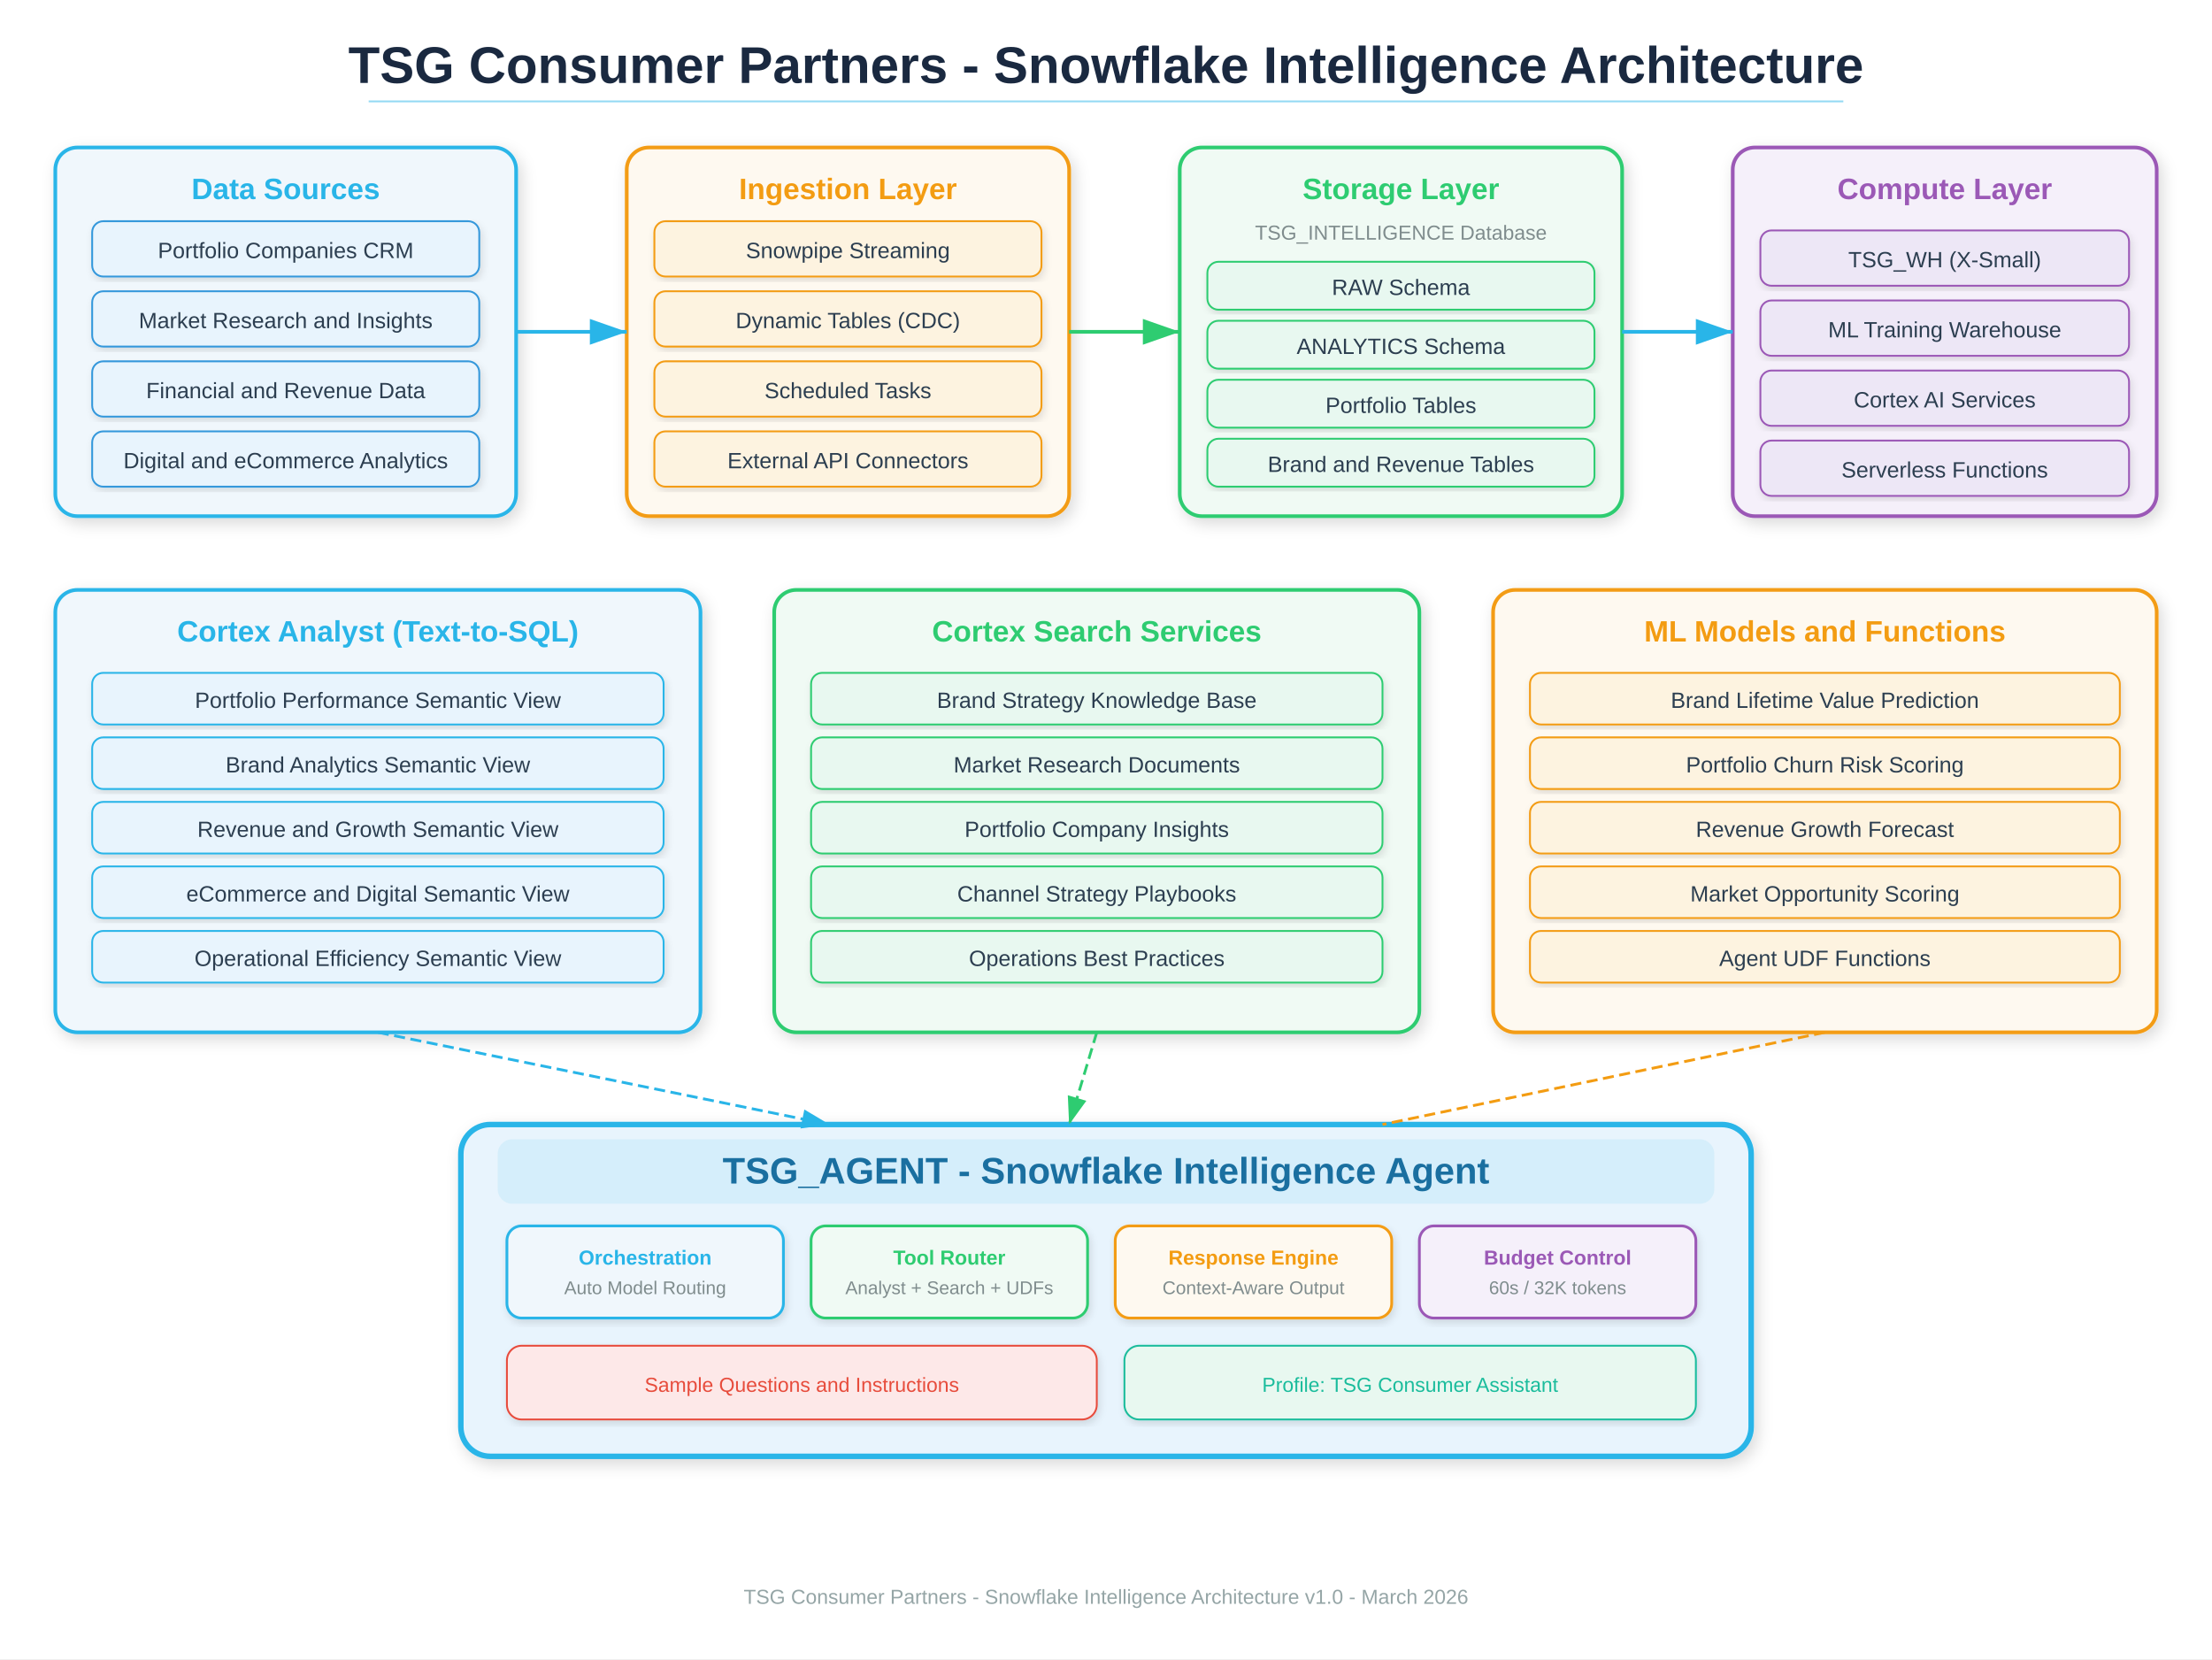
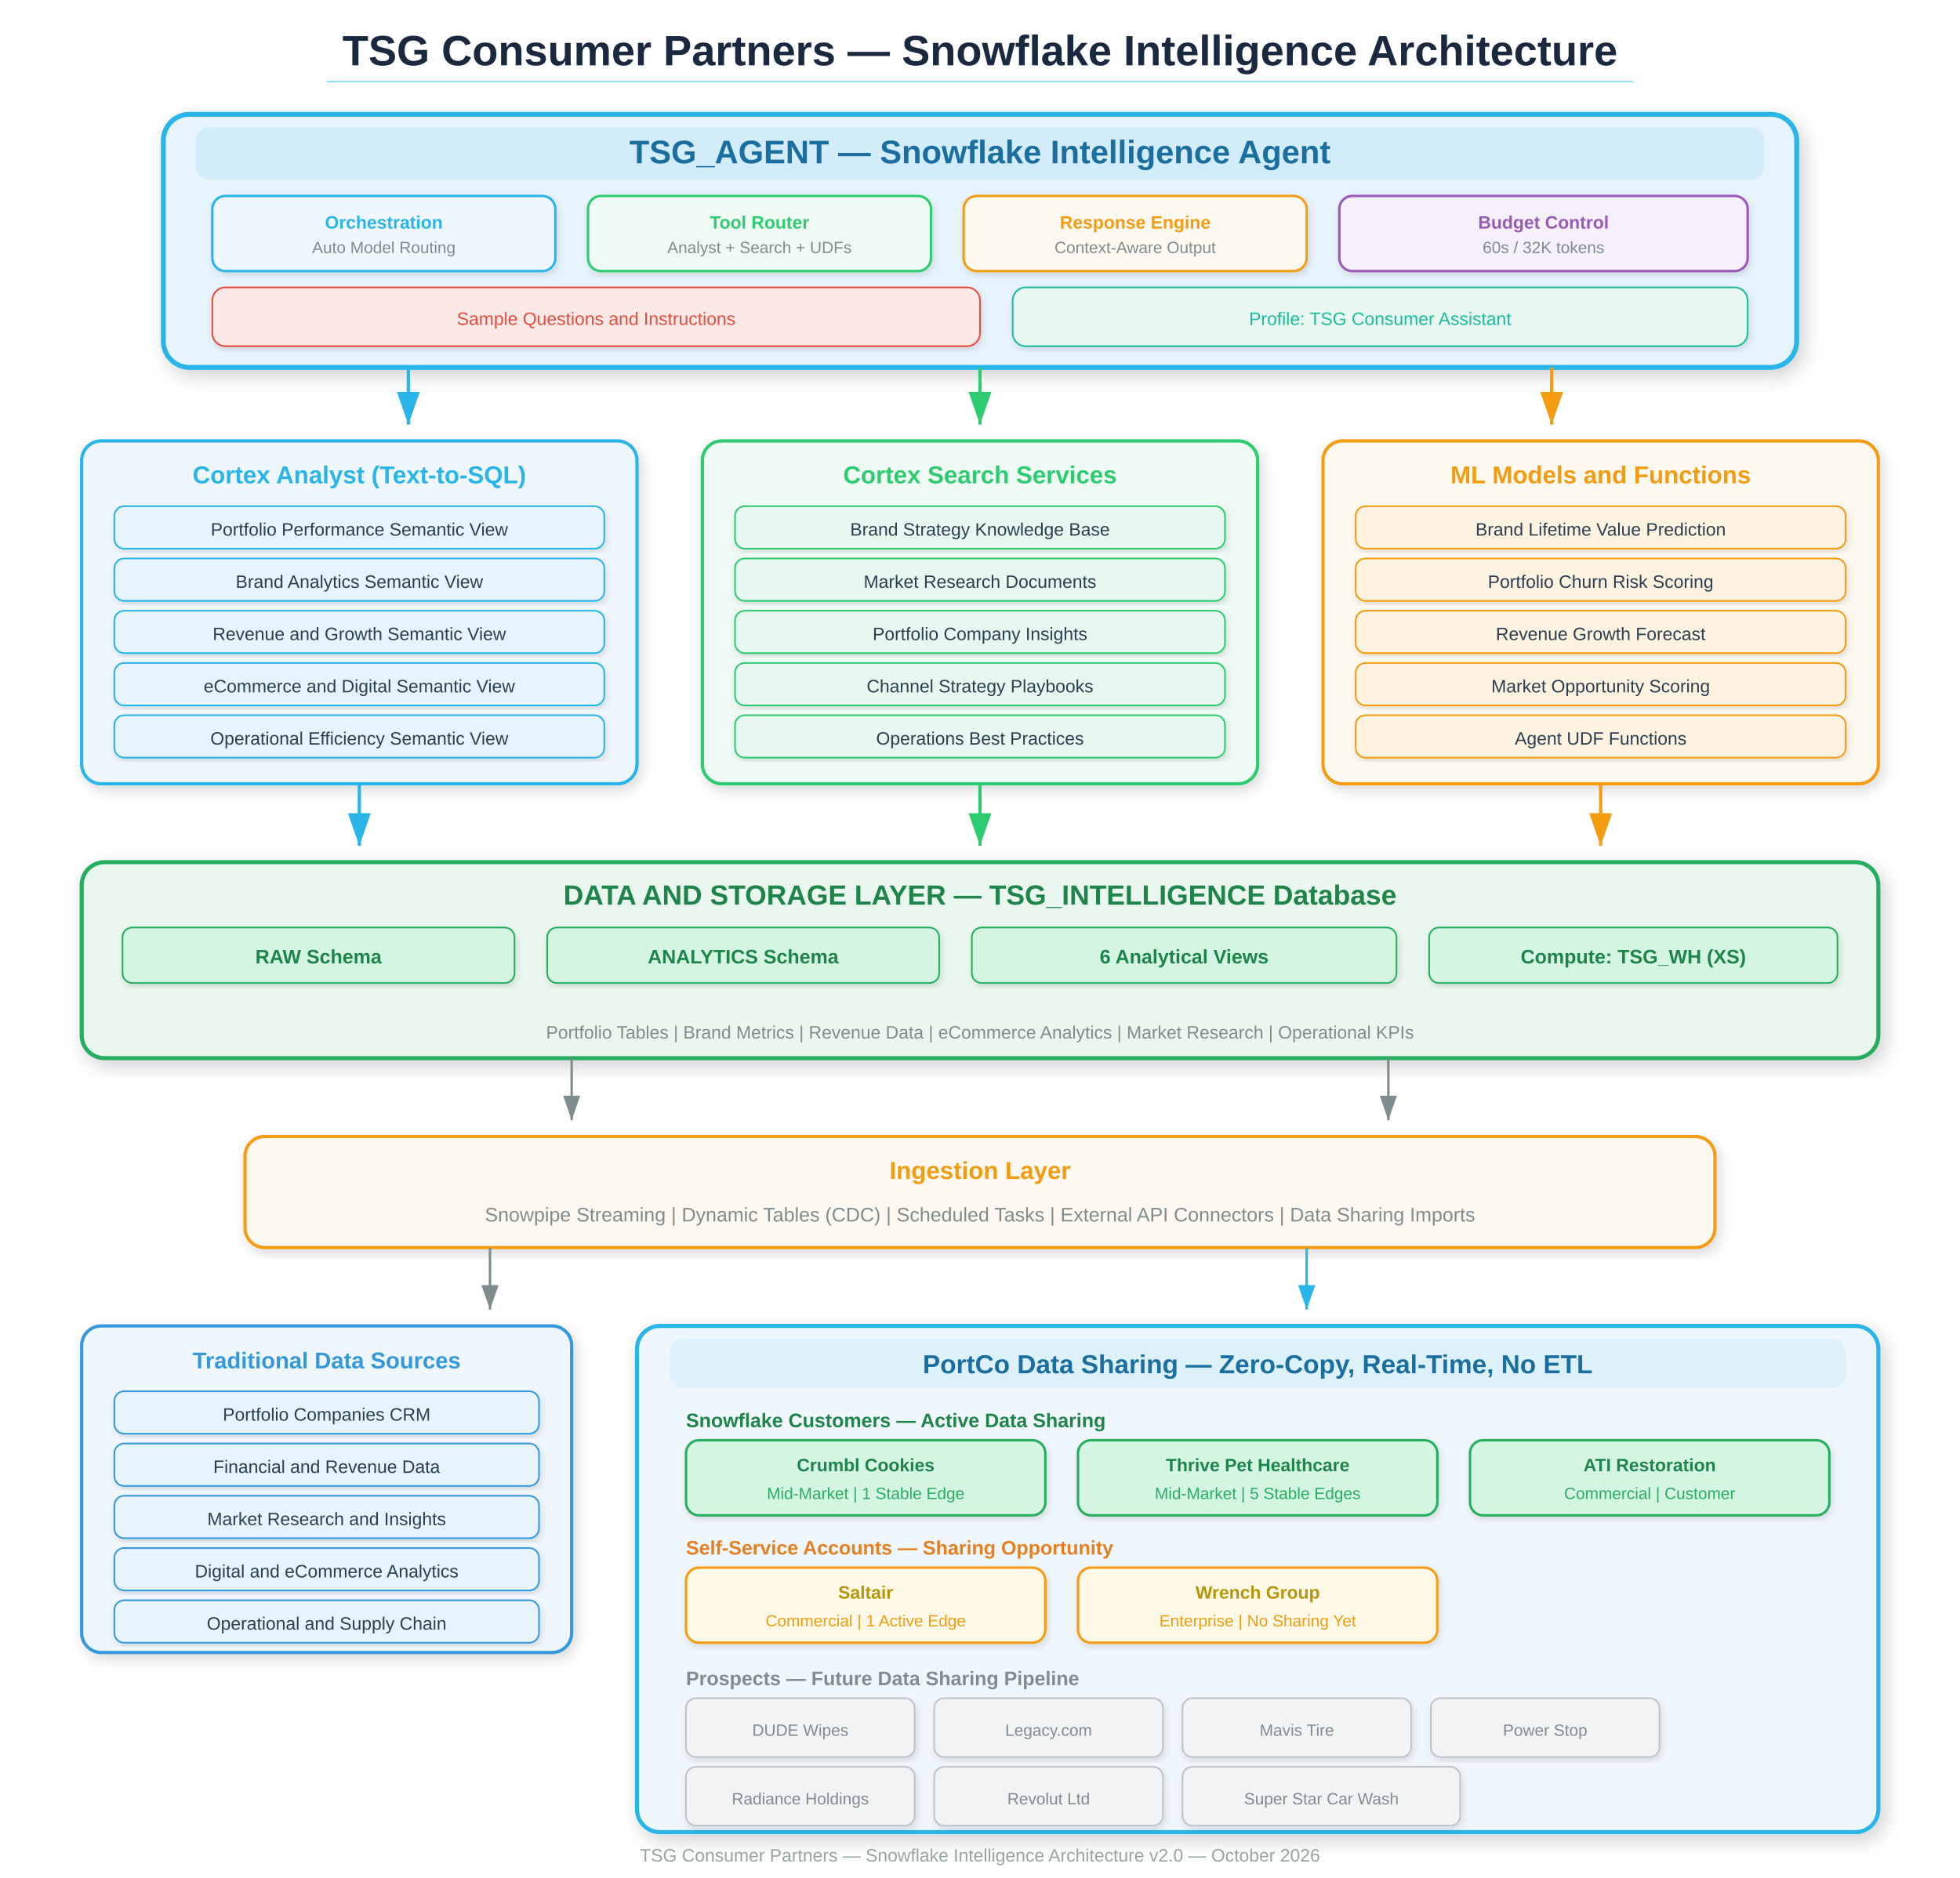
- <svg xmlns="http://www.w3.org/2000/svg" viewBox="0 0 1200 900" font-family="Segoe UI, Arial, sans-serif">
+ <svg xmlns="http://www.w3.org/2000/svg" viewBox="0 0 1200 1150" font-family="Segoe UI, Arial, sans-serif">
  <defs>
    <filter id="shadow">
      <feDropShadow dx="2" dy="3" stdDeviation="4" flood-opacity="0.15" />
    </filter>
    <filter id="shadowSm">
      <feDropShadow dx="1" dy="2" stdDeviation="2" flood-opacity="0.12" />
    </filter>
+     <filter id="shadowLg">
+       <feDropShadow dx="3" dy="4" stdDeviation="6" flood-opacity="0.18" />
+     </filter>
    <marker id="arrowBlue" markerWidth="10" markerHeight="7" refX="10" refY="3.5" orient="auto">
      <polygon points="0 0, 10 3.5, 0 7" fill="#29b5e8" />
    </marker>
    <marker id="arrowGreen" markerWidth="10" markerHeight="7" refX="10" refY="3.5" orient="auto">
      <polygon points="0 0, 10 3.5, 0 7" fill="#2ecc71" />
    </marker>
+     <marker id="arrowOrange" markerWidth="10" markerHeight="7" refX="10" refY="3.5" orient="auto">
+       <polygon points="0 0, 10 3.5, 0 7" fill="#f39c12" />
+     </marker>
+     <marker id="arrowUp" markerWidth="10" markerHeight="7" refX="10" refY="3.5" orient="auto">
+       <polygon points="0 0, 10 3.5, 0 7" fill="#7f8c8d" />
+     </marker>
  </defs>
-   <rect width="1200" height="900" fill="#ffffff" />
-   <text x="600" y="45" text-anchor="middle" fill="#1a2940" font-size="28" font-weight="bold">TSG Consumer Partners - Snowflake Intelligence Architecture</text>
-   <line x1="200" y1="55" x2="1000" y2="55" stroke="#29b5e8" stroke-width="1" opacity="0.5" />
-   <rect x="30" y="80" width="250" height="200" rx="12" fill="#f0f7fc" stroke="#29b5e8" stroke-width="2" filter="url(#shadow)" />
-   <text x="155" y="108" text-anchor="middle" fill="#29b5e8" font-size="16" font-weight="bold">Data Sources</text>
-   <rect x="50" y="120" width="210" height="30" rx="6" fill="#e8f4fd" stroke="#3498db" stroke-width="1" filter="url(#shadowSm)" />
-   <text x="155" y="140" text-anchor="middle" fill="#2c3e50" font-size="12">Portfolio Companies CRM</text>
-   <rect x="50" y="158" width="210" height="30" rx="6" fill="#e8f4fd" stroke="#3498db" stroke-width="1" filter="url(#shadowSm)" />
-   <text x="155" y="178" text-anchor="middle" fill="#2c3e50" font-size="12">Market Research and Insights</text>
-   <rect x="50" y="196" width="210" height="30" rx="6" fill="#e8f4fd" stroke="#3498db" stroke-width="1" filter="url(#shadowSm)" />
-   <text x="155" y="216" text-anchor="middle" fill="#2c3e50" font-size="12">Financial and Revenue Data</text>
-   <rect x="50" y="234" width="210" height="30" rx="6" fill="#e8f4fd" stroke="#3498db" stroke-width="1" filter="url(#shadowSm)" />
-   <text x="155" y="254" text-anchor="middle" fill="#2c3e50" font-size="12">Digital and eCommerce Analytics</text>
-   <rect x="340" y="80" width="240" height="200" rx="12" fill="#fef9f0" stroke="#f39c12" stroke-width="2" filter="url(#shadow)" />
-   <text x="460" y="108" text-anchor="middle" fill="#f39c12" font-size="16" font-weight="bold">Ingestion Layer</text>
-   <rect x="355" y="120" width="210" height="30" rx="6" fill="#fdf3e0" stroke="#f39c12" stroke-width="1" filter="url(#shadowSm)" />
-   <text x="460" y="140" text-anchor="middle" fill="#2c3e50" font-size="12">Snowpipe Streaming</text>
-   <rect x="355" y="158" width="210" height="30" rx="6" fill="#fdf3e0" stroke="#f39c12" stroke-width="1" filter="url(#shadowSm)" />
-   <text x="460" y="178" text-anchor="middle" fill="#2c3e50" font-size="12">Dynamic Tables (CDC)</text>
-   <rect x="355" y="196" width="210" height="30" rx="6" fill="#fdf3e0" stroke="#f39c12" stroke-width="1" filter="url(#shadowSm)" />
-   <text x="460" y="216" text-anchor="middle" fill="#2c3e50" font-size="12">Scheduled Tasks</text>
-   <rect x="355" y="234" width="210" height="30" rx="6" fill="#fdf3e0" stroke="#f39c12" stroke-width="1" filter="url(#shadowSm)" />
-   <text x="460" y="254" text-anchor="middle" fill="#2c3e50" font-size="12">External API Connectors</text>
-   <rect x="640" y="80" width="240" height="200" rx="12" fill="#f0faf4" stroke="#2ecc71" stroke-width="2" filter="url(#shadow)" />
-   <text x="760" y="108" text-anchor="middle" fill="#2ecc71" font-size="16" font-weight="bold">Storage Layer</text>
-   <text x="760" y="130" text-anchor="middle" fill="#7f8c8d" font-size="11">TSG_INTELLIGENCE Database</text>
-   <rect x="655" y="142" width="210" height="26" rx="6" fill="#e8f8f0" stroke="#2ecc71" stroke-width="1" filter="url(#shadowSm)" />
-   <text x="760" y="160" text-anchor="middle" fill="#2c3e50" font-size="12">RAW Schema</text>
-   <rect x="655" y="174" width="210" height="26" rx="6" fill="#e8f8f0" stroke="#2ecc71" stroke-width="1" filter="url(#shadowSm)" />
-   <text x="760" y="192" text-anchor="middle" fill="#2c3e50" font-size="12">ANALYTICS Schema</text>
-   <rect x="655" y="206" width="210" height="26" rx="6" fill="#e8f8f0" stroke="#2ecc71" stroke-width="1" filter="url(#shadowSm)" />
-   <text x="760" y="224" text-anchor="middle" fill="#2c3e50" font-size="12">Portfolio Tables</text>
-   <rect x="655" y="238" width="210" height="26" rx="6" fill="#e8f8f0" stroke="#2ecc71" stroke-width="1" filter="url(#shadowSm)" />
-   <text x="760" y="256" text-anchor="middle" fill="#2c3e50" font-size="12">Brand and Revenue Tables</text>
-   <rect x="940" y="80" width="230" height="200" rx="12" fill="#f5f0fa" stroke="#9b59b6" stroke-width="2" filter="url(#shadow)" />
-   <text x="1055" y="108" text-anchor="middle" fill="#9b59b6" font-size="16" font-weight="bold">Compute Layer</text>
-   <rect x="955" y="125" width="200" height="30" rx="6" fill="#ede7f6" stroke="#9b59b6" stroke-width="1" filter="url(#shadowSm)" />
-   <text x="1055" y="145" text-anchor="middle" fill="#2c3e50" font-size="12">TSG_WH (X-Small)</text>
-   <rect x="955" y="163" width="200" height="30" rx="6" fill="#ede7f6" stroke="#9b59b6" stroke-width="1" filter="url(#shadowSm)" />
-   <text x="1055" y="183" text-anchor="middle" fill="#2c3e50" font-size="12">ML Training Warehouse</text>
-   <rect x="955" y="201" width="200" height="30" rx="6" fill="#ede7f6" stroke="#9b59b6" stroke-width="1" filter="url(#shadowSm)" />
-   <text x="1055" y="221" text-anchor="middle" fill="#2c3e50" font-size="12">Cortex AI Services</text>
-   <rect x="955" y="239" width="200" height="30" rx="6" fill="#ede7f6" stroke="#9b59b6" stroke-width="1" filter="url(#shadowSm)" />
-   <text x="1055" y="259" text-anchor="middle" fill="#2c3e50" font-size="12">Serverless Functions</text>
-   <line x1="280" y1="180" x2="340" y2="180" stroke="#29b5e8" stroke-width="2" marker-end="url(#arrowBlue)" />
-   <line x1="580" y1="180" x2="640" y2="180" stroke="#2ecc71" stroke-width="2" marker-end="url(#arrowGreen)" />
-   <line x1="880" y1="180" x2="940" y2="180" stroke="#29b5e8" stroke-width="2" marker-end="url(#arrowBlue)" />
-   <rect x="30" y="320" width="350" height="240" rx="12" fill="#f0f7fc" stroke="#29b5e8" stroke-width="2" filter="url(#shadow)" />
-   <text x="205" y="348" text-anchor="middle" fill="#29b5e8" font-size="16" font-weight="bold">Cortex Analyst (Text-to-SQL)</text>
-   <rect x="50" y="365" width="310" height="28" rx="6" fill="#e8f4fd" stroke="#29b5e8" stroke-width="1" filter="url(#shadowSm)" />
-   <text x="205" y="384" text-anchor="middle" fill="#2c3e50" font-size="12">Portfolio Performance Semantic View</text>
-   <rect x="50" y="400" width="310" height="28" rx="6" fill="#e8f4fd" stroke="#29b5e8" stroke-width="1" filter="url(#shadowSm)" />
-   <text x="205" y="419" text-anchor="middle" fill="#2c3e50" font-size="12">Brand Analytics Semantic View</text>
-   <rect x="50" y="435" width="310" height="28" rx="6" fill="#e8f4fd" stroke="#29b5e8" stroke-width="1" filter="url(#shadowSm)" />
-   <text x="205" y="454" text-anchor="middle" fill="#2c3e50" font-size="12">Revenue and Growth Semantic View</text>
-   <rect x="50" y="470" width="310" height="28" rx="6" fill="#e8f4fd" stroke="#29b5e8" stroke-width="1" filter="url(#shadowSm)" />
-   <text x="205" y="489" text-anchor="middle" fill="#2c3e50" font-size="12">eCommerce and Digital Semantic View</text>
-   <rect x="50" y="505" width="310" height="28" rx="6" fill="#e8f4fd" stroke="#29b5e8" stroke-width="1" filter="url(#shadowSm)" />
-   <text x="205" y="524" text-anchor="middle" fill="#2c3e50" font-size="12">Operational Efficiency Semantic View</text>
-   <rect x="420" y="320" width="350" height="240" rx="12" fill="#f0faf4" stroke="#2ecc71" stroke-width="2" filter="url(#shadow)" />
-   <text x="595" y="348" text-anchor="middle" fill="#2ecc71" font-size="16" font-weight="bold">Cortex Search Services</text>
-   <rect x="440" y="365" width="310" height="28" rx="6" fill="#e8f8f0" stroke="#2ecc71" stroke-width="1" filter="url(#shadowSm)" />
-   <text x="595" y="384" text-anchor="middle" fill="#2c3e50" font-size="12">Brand Strategy Knowledge Base</text>
-   <rect x="440" y="400" width="310" height="28" rx="6" fill="#e8f8f0" stroke="#2ecc71" stroke-width="1" filter="url(#shadowSm)" />
-   <text x="595" y="419" text-anchor="middle" fill="#2c3e50" font-size="12">Market Research Documents</text>
-   <rect x="440" y="435" width="310" height="28" rx="6" fill="#e8f8f0" stroke="#2ecc71" stroke-width="1" filter="url(#shadowSm)" />
-   <text x="595" y="454" text-anchor="middle" fill="#2c3e50" font-size="12">Portfolio Company Insights</text>
-   <rect x="440" y="470" width="310" height="28" rx="6" fill="#e8f8f0" stroke="#2ecc71" stroke-width="1" filter="url(#shadowSm)" />
-   <text x="595" y="489" text-anchor="middle" fill="#2c3e50" font-size="12">Channel Strategy Playbooks</text>
-   <rect x="440" y="505" width="310" height="28" rx="6" fill="#e8f8f0" stroke="#2ecc71" stroke-width="1" filter="url(#shadowSm)" />
-   <text x="595" y="524" text-anchor="middle" fill="#2c3e50" font-size="12">Operations Best Practices</text>
-   <rect x="810" y="320" width="360" height="240" rx="12" fill="#fef9f0" stroke="#f39c12" stroke-width="2" filter="url(#shadow)" />
-   <text x="990" y="348" text-anchor="middle" fill="#f39c12" font-size="16" font-weight="bold">ML Models and Functions</text>
-   <rect x="830" y="365" width="320" height="28" rx="6" fill="#fdf3e0" stroke="#f39c12" stroke-width="1" filter="url(#shadowSm)" />
-   <text x="990" y="384" text-anchor="middle" fill="#2c3e50" font-size="12">Brand Lifetime Value Prediction</text>
-   <rect x="830" y="400" width="320" height="28" rx="6" fill="#fdf3e0" stroke="#f39c12" stroke-width="1" filter="url(#shadowSm)" />
-   <text x="990" y="419" text-anchor="middle" fill="#2c3e50" font-size="12">Portfolio Churn Risk Scoring</text>
-   <rect x="830" y="435" width="320" height="28" rx="6" fill="#fdf3e0" stroke="#f39c12" stroke-width="1" filter="url(#shadowSm)" />
-   <text x="990" y="454" text-anchor="middle" fill="#2c3e50" font-size="12">Revenue Growth Forecast</text>
-   <rect x="830" y="470" width="320" height="28" rx="6" fill="#fdf3e0" stroke="#f39c12" stroke-width="1" filter="url(#shadowSm)" />
-   <text x="990" y="489" text-anchor="middle" fill="#2c3e50" font-size="12">Market Opportunity Scoring</text>
-   <rect x="830" y="505" width="320" height="28" rx="6" fill="#fdf3e0" stroke="#f39c12" stroke-width="1" filter="url(#shadowSm)" />
-   <text x="990" y="524" text-anchor="middle" fill="#2c3e50" font-size="12">Agent UDF Functions</text>
-   <rect x="250" y="610" width="700" height="180" rx="16" fill="#e8f4fd" stroke="#29b5e8" stroke-width="3" filter="url(#shadow)" />
-   <rect x="270" y="618" width="660" height="35" rx="8" fill="#29b5e8" opacity="0.1" />
-   <text x="600" y="642" text-anchor="middle" fill="#1a6fa0" font-size="20" font-weight="bold">TSG_AGENT - Snowflake Intelligence Agent</text>
-   <rect x="275" y="665" width="150" height="50" rx="8" fill="#f0f7fc" stroke="#29b5e8" stroke-width="1.5" filter="url(#shadowSm)" />
-   <text x="350" y="686" text-anchor="middle" fill="#29b5e8" font-size="11" font-weight="bold">Orchestration</text>
-   <text x="350" y="702" text-anchor="middle" fill="#7f8c8d" font-size="10">Auto Model Routing</text>
-   <rect x="440" y="665" width="150" height="50" rx="8" fill="#f0faf4" stroke="#2ecc71" stroke-width="1.5" filter="url(#shadowSm)" />
-   <text x="515" y="686" text-anchor="middle" fill="#2ecc71" font-size="11" font-weight="bold">Tool Router</text>
-   <text x="515" y="702" text-anchor="middle" fill="#7f8c8d" font-size="10">Analyst + Search + UDFs</text>
-   <rect x="605" y="665" width="150" height="50" rx="8" fill="#fef9f0" stroke="#f39c12" stroke-width="1.5" filter="url(#shadowSm)" />
-   <text x="680" y="686" text-anchor="middle" fill="#f39c12" font-size="11" font-weight="bold">Response Engine</text>
-   <text x="680" y="702" text-anchor="middle" fill="#7f8c8d" font-size="10">Context-Aware Output</text>
-   <rect x="770" y="665" width="150" height="50" rx="8" fill="#f5f0fa" stroke="#9b59b6" stroke-width="1.5" filter="url(#shadowSm)" />
-   <text x="845" y="686" text-anchor="middle" fill="#9b59b6" font-size="11" font-weight="bold">Budget Control</text>
-   <text x="845" y="702" text-anchor="middle" fill="#7f8c8d" font-size="10">60s / 32K tokens</text>
-   <rect x="275" y="730" width="320" height="40" rx="8" fill="#fde8e8" stroke="#e74c3c" stroke-width="1" filter="url(#shadowSm)" />
-   <text x="435" y="755" text-anchor="middle" fill="#e74c3c" font-size="11">Sample Questions and Instructions</text>
-   <rect x="610" y="730" width="310" height="40" rx="8" fill="#e8f8f0" stroke="#1abc9c" stroke-width="1" filter="url(#shadowSm)" />
-   <text x="765" y="755" text-anchor="middle" fill="#1abc9c" font-size="11">Profile: TSG Consumer Assistant</text>
-   <line x1="205" y1="560" x2="450" y2="610" stroke="#29b5e8" stroke-width="1.5" stroke-dasharray="6,3" marker-end="url(#arrowBlue)" />
-   <line x1="595" y1="560" x2="580" y2="610" stroke="#2ecc71" stroke-width="1.5" stroke-dasharray="6,3" marker-end="url(#arrowGreen)" />
-   <line x1="990" y1="560" x2="750" y2="610" stroke="#f39c12" stroke-width="1.5" stroke-dasharray="6,3" />
-   <text x="600" y="870" text-anchor="middle" fill="#95a5a6" font-size="11">TSG Consumer Partners - Snowflake Intelligence Architecture v1.0 - March 2026</text>
+   <rect width="1200" height="1150" fill="#ffffff" />
+   <text x="600" y="40" text-anchor="middle" fill="#1a2940" font-size="26" font-weight="bold">TSG Consumer Partners — Snowflake Intelligence Architecture</text>
+   <line x1="200" y1="50" x2="1000" y2="50" stroke="#29b5e8" stroke-width="1" opacity="0.5" />
+   <rect x="100" y="70" width="1000" height="155" rx="16" fill="#e8f4fd" stroke="#29b5e8" stroke-width="3" filter="url(#shadowLg)" />
+   <rect x="120" y="78" width="960" height="32" rx="8" fill="#29b5e8" opacity="0.12" />
+   <text x="600" y="100" text-anchor="middle" fill="#1a6fa0" font-size="20" font-weight="bold">TSG_AGENT — Snowflake Intelligence Agent</text>
+   <rect x="130" y="120" width="210" height="46" rx="8" fill="#f0f7fc" stroke="#29b5e8" stroke-width="1.5" filter="url(#shadowSm)" />
+   <text x="235" y="140" text-anchor="middle" fill="#29b5e8" font-size="11" font-weight="bold">Orchestration</text>
+   <text x="235" y="155" text-anchor="middle" fill="#7f8c8d" font-size="10">Auto Model Routing</text>
+   <rect x="360" y="120" width="210" height="46" rx="8" fill="#f0faf4" stroke="#2ecc71" stroke-width="1.5" filter="url(#shadowSm)" />
+   <text x="465" y="140" text-anchor="middle" fill="#2ecc71" font-size="11" font-weight="bold">Tool Router</text>
+   <text x="465" y="155" text-anchor="middle" fill="#7f8c8d" font-size="10">Analyst + Search + UDFs</text>
+   <rect x="590" y="120" width="210" height="46" rx="8" fill="#fef9f0" stroke="#f39c12" stroke-width="1.5" filter="url(#shadowSm)" />
+   <text x="695" y="140" text-anchor="middle" fill="#f39c12" font-size="11" font-weight="bold">Response Engine</text>
+   <text x="695" y="155" text-anchor="middle" fill="#7f8c8d" font-size="10">Context-Aware Output</text>
+   <rect x="820" y="120" width="250" height="46" rx="8" fill="#f5f0fa" stroke="#9b59b6" stroke-width="1.5" filter="url(#shadowSm)" />
+   <text x="945" y="140" text-anchor="middle" fill="#9b59b6" font-size="11" font-weight="bold">Budget Control</text>
+   <text x="945" y="155" text-anchor="middle" fill="#7f8c8d" font-size="10">60s / 32K tokens</text>
+   <rect x="130" y="176" width="470" height="36" rx="8" fill="#fde8e8" stroke="#e74c3c" stroke-width="1" filter="url(#shadowSm)" />
+   <text x="365" y="199" text-anchor="middle" fill="#e74c3c" font-size="11">Sample Questions and Instructions</text>
+   <rect x="620" y="176" width="450" height="36" rx="8" fill="#e8f8f0" stroke="#1abc9c" stroke-width="1" filter="url(#shadowSm)" />
+   <text x="845" y="199" text-anchor="middle" fill="#1abc9c" font-size="11">Profile: TSG Consumer Assistant</text>
+   <line x1="250" y1="225" x2="250" y2="260" stroke="#29b5e8" stroke-width="2" marker-end="url(#arrowBlue)" />
+   <line x1="600" y1="225" x2="600" y2="260" stroke="#2ecc71" stroke-width="2" marker-end="url(#arrowGreen)" />
+   <line x1="950" y1="225" x2="950" y2="260" stroke="#f39c12" stroke-width="2" marker-end="url(#arrowOrange)" />
+   <rect x="50" y="270" width="340" height="210" rx="12" fill="#f0f7fc" stroke="#29b5e8" stroke-width="2" filter="url(#shadow)" />
+   <text x="220" y="296" text-anchor="middle" fill="#29b5e8" font-size="15" font-weight="bold">Cortex Analyst (Text-to-SQL)</text>
+   <rect x="70" y="310" width="300" height="26" rx="6" fill="#e8f4fd" stroke="#29b5e8" stroke-width="1" filter="url(#shadowSm)" />
+   <text x="220" y="328" text-anchor="middle" fill="#2c3e50" font-size="11">Portfolio Performance Semantic View</text>
+   <rect x="70" y="342" width="300" height="26" rx="6" fill="#e8f4fd" stroke="#29b5e8" stroke-width="1" filter="url(#shadowSm)" />
+   <text x="220" y="360" text-anchor="middle" fill="#2c3e50" font-size="11">Brand Analytics Semantic View</text>
+   <rect x="70" y="374" width="300" height="26" rx="6" fill="#e8f4fd" stroke="#29b5e8" stroke-width="1" filter="url(#shadowSm)" />
+   <text x="220" y="392" text-anchor="middle" fill="#2c3e50" font-size="11">Revenue and Growth Semantic View</text>
+   <rect x="70" y="406" width="300" height="26" rx="6" fill="#e8f4fd" stroke="#29b5e8" stroke-width="1" filter="url(#shadowSm)" />
+   <text x="220" y="424" text-anchor="middle" fill="#2c3e50" font-size="11">eCommerce and Digital Semantic View</text>
+   <rect x="70" y="438" width="300" height="26" rx="6" fill="#e8f4fd" stroke="#29b5e8" stroke-width="1" filter="url(#shadowSm)" />
+   <text x="220" y="456" text-anchor="middle" fill="#2c3e50" font-size="11">Operational Efficiency Semantic View</text>
+   <rect x="430" y="270" width="340" height="210" rx="12" fill="#f0faf4" stroke="#2ecc71" stroke-width="2" filter="url(#shadow)" />
+   <text x="600" y="296" text-anchor="middle" fill="#2ecc71" font-size="15" font-weight="bold">Cortex Search Services</text>
+   <rect x="450" y="310" width="300" height="26" rx="6" fill="#e8f8f0" stroke="#2ecc71" stroke-width="1" filter="url(#shadowSm)" />
+   <text x="600" y="328" text-anchor="middle" fill="#2c3e50" font-size="11">Brand Strategy Knowledge Base</text>
+   <rect x="450" y="342" width="300" height="26" rx="6" fill="#e8f8f0" stroke="#2ecc71" stroke-width="1" filter="url(#shadowSm)" />
+   <text x="600" y="360" text-anchor="middle" fill="#2c3e50" font-size="11">Market Research Documents</text>
+   <rect x="450" y="374" width="300" height="26" rx="6" fill="#e8f8f0" stroke="#2ecc71" stroke-width="1" filter="url(#shadowSm)" />
+   <text x="600" y="392" text-anchor="middle" fill="#2c3e50" font-size="11">Portfolio Company Insights</text>
+   <rect x="450" y="406" width="300" height="26" rx="6" fill="#e8f8f0" stroke="#2ecc71" stroke-width="1" filter="url(#shadowSm)" />
+   <text x="600" y="424" text-anchor="middle" fill="#2c3e50" font-size="11">Channel Strategy Playbooks</text>
+   <rect x="450" y="438" width="300" height="26" rx="6" fill="#e8f8f0" stroke="#2ecc71" stroke-width="1" filter="url(#shadowSm)" />
+   <text x="600" y="456" text-anchor="middle" fill="#2c3e50" font-size="11">Operations Best Practices</text>
+   <rect x="810" y="270" width="340" height="210" rx="12" fill="#fef9f0" stroke="#f39c12" stroke-width="2" filter="url(#shadow)" />
+   <text x="980" y="296" text-anchor="middle" fill="#f39c12" font-size="15" font-weight="bold">ML Models and Functions</text>
+   <rect x="830" y="310" width="300" height="26" rx="6" fill="#fdf3e0" stroke="#f39c12" stroke-width="1" filter="url(#shadowSm)" />
+   <text x="980" y="328" text-anchor="middle" fill="#2c3e50" font-size="11">Brand Lifetime Value Prediction</text>
+   <rect x="830" y="342" width="300" height="26" rx="6" fill="#fdf3e0" stroke="#f39c12" stroke-width="1" filter="url(#shadowSm)" />
+   <text x="980" y="360" text-anchor="middle" fill="#2c3e50" font-size="11">Portfolio Churn Risk Scoring</text>
+   <rect x="830" y="374" width="300" height="26" rx="6" fill="#fdf3e0" stroke="#f39c12" stroke-width="1" filter="url(#shadowSm)" />
+   <text x="980" y="392" text-anchor="middle" fill="#2c3e50" font-size="11">Revenue Growth Forecast</text>
+   <rect x="830" y="406" width="300" height="26" rx="6" fill="#fdf3e0" stroke="#f39c12" stroke-width="1" filter="url(#shadowSm)" />
+   <text x="980" y="424" text-anchor="middle" fill="#2c3e50" font-size="11">Market Opportunity Scoring</text>
+   <rect x="830" y="438" width="300" height="26" rx="6" fill="#fdf3e0" stroke="#f39c12" stroke-width="1" filter="url(#shadowSm)" />
+   <text x="980" y="456" text-anchor="middle" fill="#2c3e50" font-size="11">Agent UDF Functions</text>
+   <line x1="220" y1="480" x2="220" y2="518" stroke="#29b5e8" stroke-width="2" marker-end="url(#arrowBlue)" />
+   <line x1="600" y1="480" x2="600" y2="518" stroke="#2ecc71" stroke-width="2" marker-end="url(#arrowGreen)" />
+   <line x1="980" y1="480" x2="980" y2="518" stroke="#f39c12" stroke-width="2" marker-end="url(#arrowOrange)" />
+   <rect x="50" y="528" width="1100" height="120" rx="14" fill="#eaf7ee" stroke="#27ae60" stroke-width="2.5" filter="url(#shadowLg)" />
+   <text x="600" y="554" text-anchor="middle" fill="#1e8449" font-size="17" font-weight="bold">DATA AND STORAGE LAYER — TSG_INTELLIGENCE Database</text>
+   <rect x="75" y="568" width="240" height="34" rx="6" fill="#d5f5e3" stroke="#27ae60" stroke-width="1" filter="url(#shadowSm)" />
+   <text x="195" y="590" text-anchor="middle" fill="#1e8449" font-size="12" font-weight="600">RAW Schema</text>
+   <rect x="335" y="568" width="240" height="34" rx="6" fill="#d5f5e3" stroke="#27ae60" stroke-width="1" filter="url(#shadowSm)" />
+   <text x="455" y="590" text-anchor="middle" fill="#1e8449" font-size="12" font-weight="600">ANALYTICS Schema</text>
+   <rect x="595" y="568" width="260" height="34" rx="6" fill="#d5f5e3" stroke="#27ae60" stroke-width="1" filter="url(#shadowSm)" />
+   <text x="725" y="590" text-anchor="middle" fill="#1e8449" font-size="12" font-weight="600">6 Analytical Views</text>
+   <rect x="875" y="568" width="250" height="34" rx="6" fill="#d5f5e3" stroke="#27ae60" stroke-width="1" filter="url(#shadowSm)" />
+   <text x="1000" y="590" text-anchor="middle" fill="#1e8449" font-size="12" font-weight="600">Compute: TSG_WH (XS)</text>
+   <text x="600" y="636" text-anchor="middle" fill="#7f8c8d" font-size="11">Portfolio Tables  |  Brand Metrics  |  Revenue Data  |  eCommerce Analytics  |  Market Research  |  Operational KPIs</text>
+   <line x1="350" y1="648" x2="350" y2="686" stroke="#7f8c8d" stroke-width="1.5" marker-end="url(#arrowUp)" />
+   <line x1="850" y1="648" x2="850" y2="686" stroke="#7f8c8d" stroke-width="1.5" marker-end="url(#arrowUp)" />
+   <rect x="150" y="696" width="900" height="68" rx="12" fill="#fef9f0" stroke="#f39c12" stroke-width="2" filter="url(#shadow)" />
+   <text x="600" y="722" text-anchor="middle" fill="#f39c12" font-size="15" font-weight="bold">Ingestion Layer</text>
+   <text x="600" y="748" text-anchor="middle" fill="#7f8c8d" font-size="12">Snowpipe Streaming  |  Dynamic Tables (CDC)  |  Scheduled Tasks  |  External API Connectors  |  Data Sharing Imports</text>
+   <line x1="300" y1="764" x2="300" y2="802" stroke="#7f8c8d" stroke-width="1.5" marker-end="url(#arrowUp)" />
+   <line x1="800" y1="764" x2="800" y2="802" stroke="#29b5e8" stroke-width="1.5" marker-end="url(#arrowBlue)" />
+   <rect x="50" y="812" width="300" height="200" rx="12" fill="#f0f7fc" stroke="#3498db" stroke-width="2" filter="url(#shadow)" />
+   <text x="200" y="838" text-anchor="middle" fill="#3498db" font-size="14" font-weight="bold">Traditional Data Sources</text>
+   <rect x="70" y="852" width="260" height="26" rx="6" fill="#e8f4fd" stroke="#3498db" stroke-width="1" filter="url(#shadowSm)" />
+   <text x="200" y="870" text-anchor="middle" fill="#2c3e50" font-size="11">Portfolio Companies CRM</text>
+   <rect x="70" y="884" width="260" height="26" rx="6" fill="#e8f4fd" stroke="#3498db" stroke-width="1" filter="url(#shadowSm)" />
+   <text x="200" y="902" text-anchor="middle" fill="#2c3e50" font-size="11">Financial and Revenue Data</text>
+   <rect x="70" y="916" width="260" height="26" rx="6" fill="#e8f4fd" stroke="#3498db" stroke-width="1" filter="url(#shadowSm)" />
+   <text x="200" y="934" text-anchor="middle" fill="#2c3e50" font-size="11">Market Research and Insights</text>
+   <rect x="70" y="948" width="260" height="26" rx="6" fill="#e8f4fd" stroke="#3498db" stroke-width="1" filter="url(#shadowSm)" />
+   <text x="200" y="966" text-anchor="middle" fill="#2c3e50" font-size="11">Digital and eCommerce Analytics</text>
+   <rect x="70" y="980" width="260" height="26" rx="6" fill="#e8f4fd" stroke="#3498db" stroke-width="1" filter="url(#shadowSm)" />
+   <text x="200" y="998" text-anchor="middle" fill="#2c3e50" font-size="11">Operational and Supply Chain</text>
+   <rect x="390" y="812" width="760" height="310" rx="14" fill="#f0f7fc" stroke="#29b5e8" stroke-width="2.5" filter="url(#shadowLg)" />
+   <rect x="410" y="820" width="720" height="30" rx="8" fill="#29b5e8" opacity="0.1" />
+   <text x="770" y="841" text-anchor="middle" fill="#1a6fa0" font-size="16" font-weight="bold">PortCo Data Sharing — Zero-Copy, Real-Time, No ETL</text>
+   <text x="420" y="874" fill="#1e8449" font-size="12" font-weight="bold">Snowflake Customers — Active Data Sharing</text>
+   <rect x="420" y="882" width="220" height="46" rx="8" fill="#d5f5e3" stroke="#27ae60" stroke-width="1.5" filter="url(#shadowSm)" />
+   <text x="530" y="901" text-anchor="middle" fill="#1e8449" font-size="11" font-weight="bold">Crumbl Cookies</text>
+   <text x="530" y="918" text-anchor="middle" fill="#27ae60" font-size="10">Mid-Market | 1 Stable Edge</text>
+   <rect x="660" y="882" width="220" height="46" rx="8" fill="#d5f5e3" stroke="#27ae60" stroke-width="1.5" filter="url(#shadowSm)" />
+   <text x="770" y="901" text-anchor="middle" fill="#1e8449" font-size="11" font-weight="bold">Thrive Pet Healthcare</text>
+   <text x="770" y="918" text-anchor="middle" fill="#27ae60" font-size="10">Mid-Market | 5 Stable Edges</text>
+   <rect x="900" y="882" width="220" height="46" rx="8" fill="#d5f5e3" stroke="#27ae60" stroke-width="1.5" filter="url(#shadowSm)" />
+   <text x="1010" y="901" text-anchor="middle" fill="#1e8449" font-size="11" font-weight="bold">ATI Restoration</text>
+   <text x="1010" y="918" text-anchor="middle" fill="#27ae60" font-size="10">Commercial | Customer</text>
+   <text x="420" y="952" fill="#e67e22" font-size="12" font-weight="bold">Self-Service Accounts — Sharing Opportunity</text>
+   <rect x="420" y="960" width="220" height="46" rx="8" fill="#fef9e7" stroke="#f39c12" stroke-width="1.5" filter="url(#shadowSm)" />
+   <text x="530" y="979" text-anchor="middle" fill="#b7950b" font-size="11" font-weight="bold">Saltair</text>
+   <text x="530" y="996" text-anchor="middle" fill="#f39c12" font-size="10">Commercial | 1 Active Edge</text>
+   <rect x="660" y="960" width="220" height="46" rx="8" fill="#fef9e7" stroke="#f39c12" stroke-width="1.5" filter="url(#shadowSm)" />
+   <text x="770" y="979" text-anchor="middle" fill="#b7950b" font-size="11" font-weight="bold">Wrench Group</text>
+   <text x="770" y="996" text-anchor="middle" fill="#f39c12" font-size="10">Enterprise | No Sharing Yet</text>
+   <text x="420" y="1032" fill="#7f8c8d" font-size="12" font-weight="bold">Prospects — Future Data Sharing Pipeline</text>
+   <rect x="420" y="1040" width="140" height="36" rx="6" fill="#f2f3f4" stroke="#bdc3c7" stroke-width="1" filter="url(#shadowSm)" />
+   <text x="490" y="1063" text-anchor="middle" fill="#7f8c8d" font-size="10">DUDE Wipes</text>
+   <rect x="572" y="1040" width="140" height="36" rx="6" fill="#f2f3f4" stroke="#bdc3c7" stroke-width="1" filter="url(#shadowSm)" />
+   <text x="642" y="1063" text-anchor="middle" fill="#7f8c8d" font-size="10">Legacy.com</text>
+   <rect x="724" y="1040" width="140" height="36" rx="6" fill="#f2f3f4" stroke="#bdc3c7" stroke-width="1" filter="url(#shadowSm)" />
+   <text x="794" y="1063" text-anchor="middle" fill="#7f8c8d" font-size="10">Mavis Tire</text>
+   <rect x="876" y="1040" width="140" height="36" rx="6" fill="#f2f3f4" stroke="#bdc3c7" stroke-width="1" filter="url(#shadowSm)" />
+   <text x="946" y="1063" text-anchor="middle" fill="#7f8c8d" font-size="10">Power Stop</text>
+   <rect x="420" y="1082" width="140" height="36" rx="6" fill="#f2f3f4" stroke="#bdc3c7" stroke-width="1" filter="url(#shadowSm)" />
+   <text x="490" y="1105" text-anchor="middle" fill="#7f8c8d" font-size="10">Radiance Holdings</text>
+   <rect x="572" y="1082" width="140" height="36" rx="6" fill="#f2f3f4" stroke="#bdc3c7" stroke-width="1" filter="url(#shadowSm)" />
+   <text x="642" y="1105" text-anchor="middle" fill="#7f8c8d" font-size="10">Revolut Ltd</text>
+   <rect x="724" y="1082" width="170" height="36" rx="6" fill="#f2f3f4" stroke="#bdc3c7" stroke-width="1" filter="url(#shadowSm)" />
+   <text x="809" y="1105" text-anchor="middle" fill="#7f8c8d" font-size="10">Super Star Car Wash</text>
+   <text x="600" y="1140" text-anchor="middle" fill="#95a5a6" font-size="11">TSG Consumer Partners — Snowflake Intelligence Architecture v2.0 — October 2026</text>
</svg>
